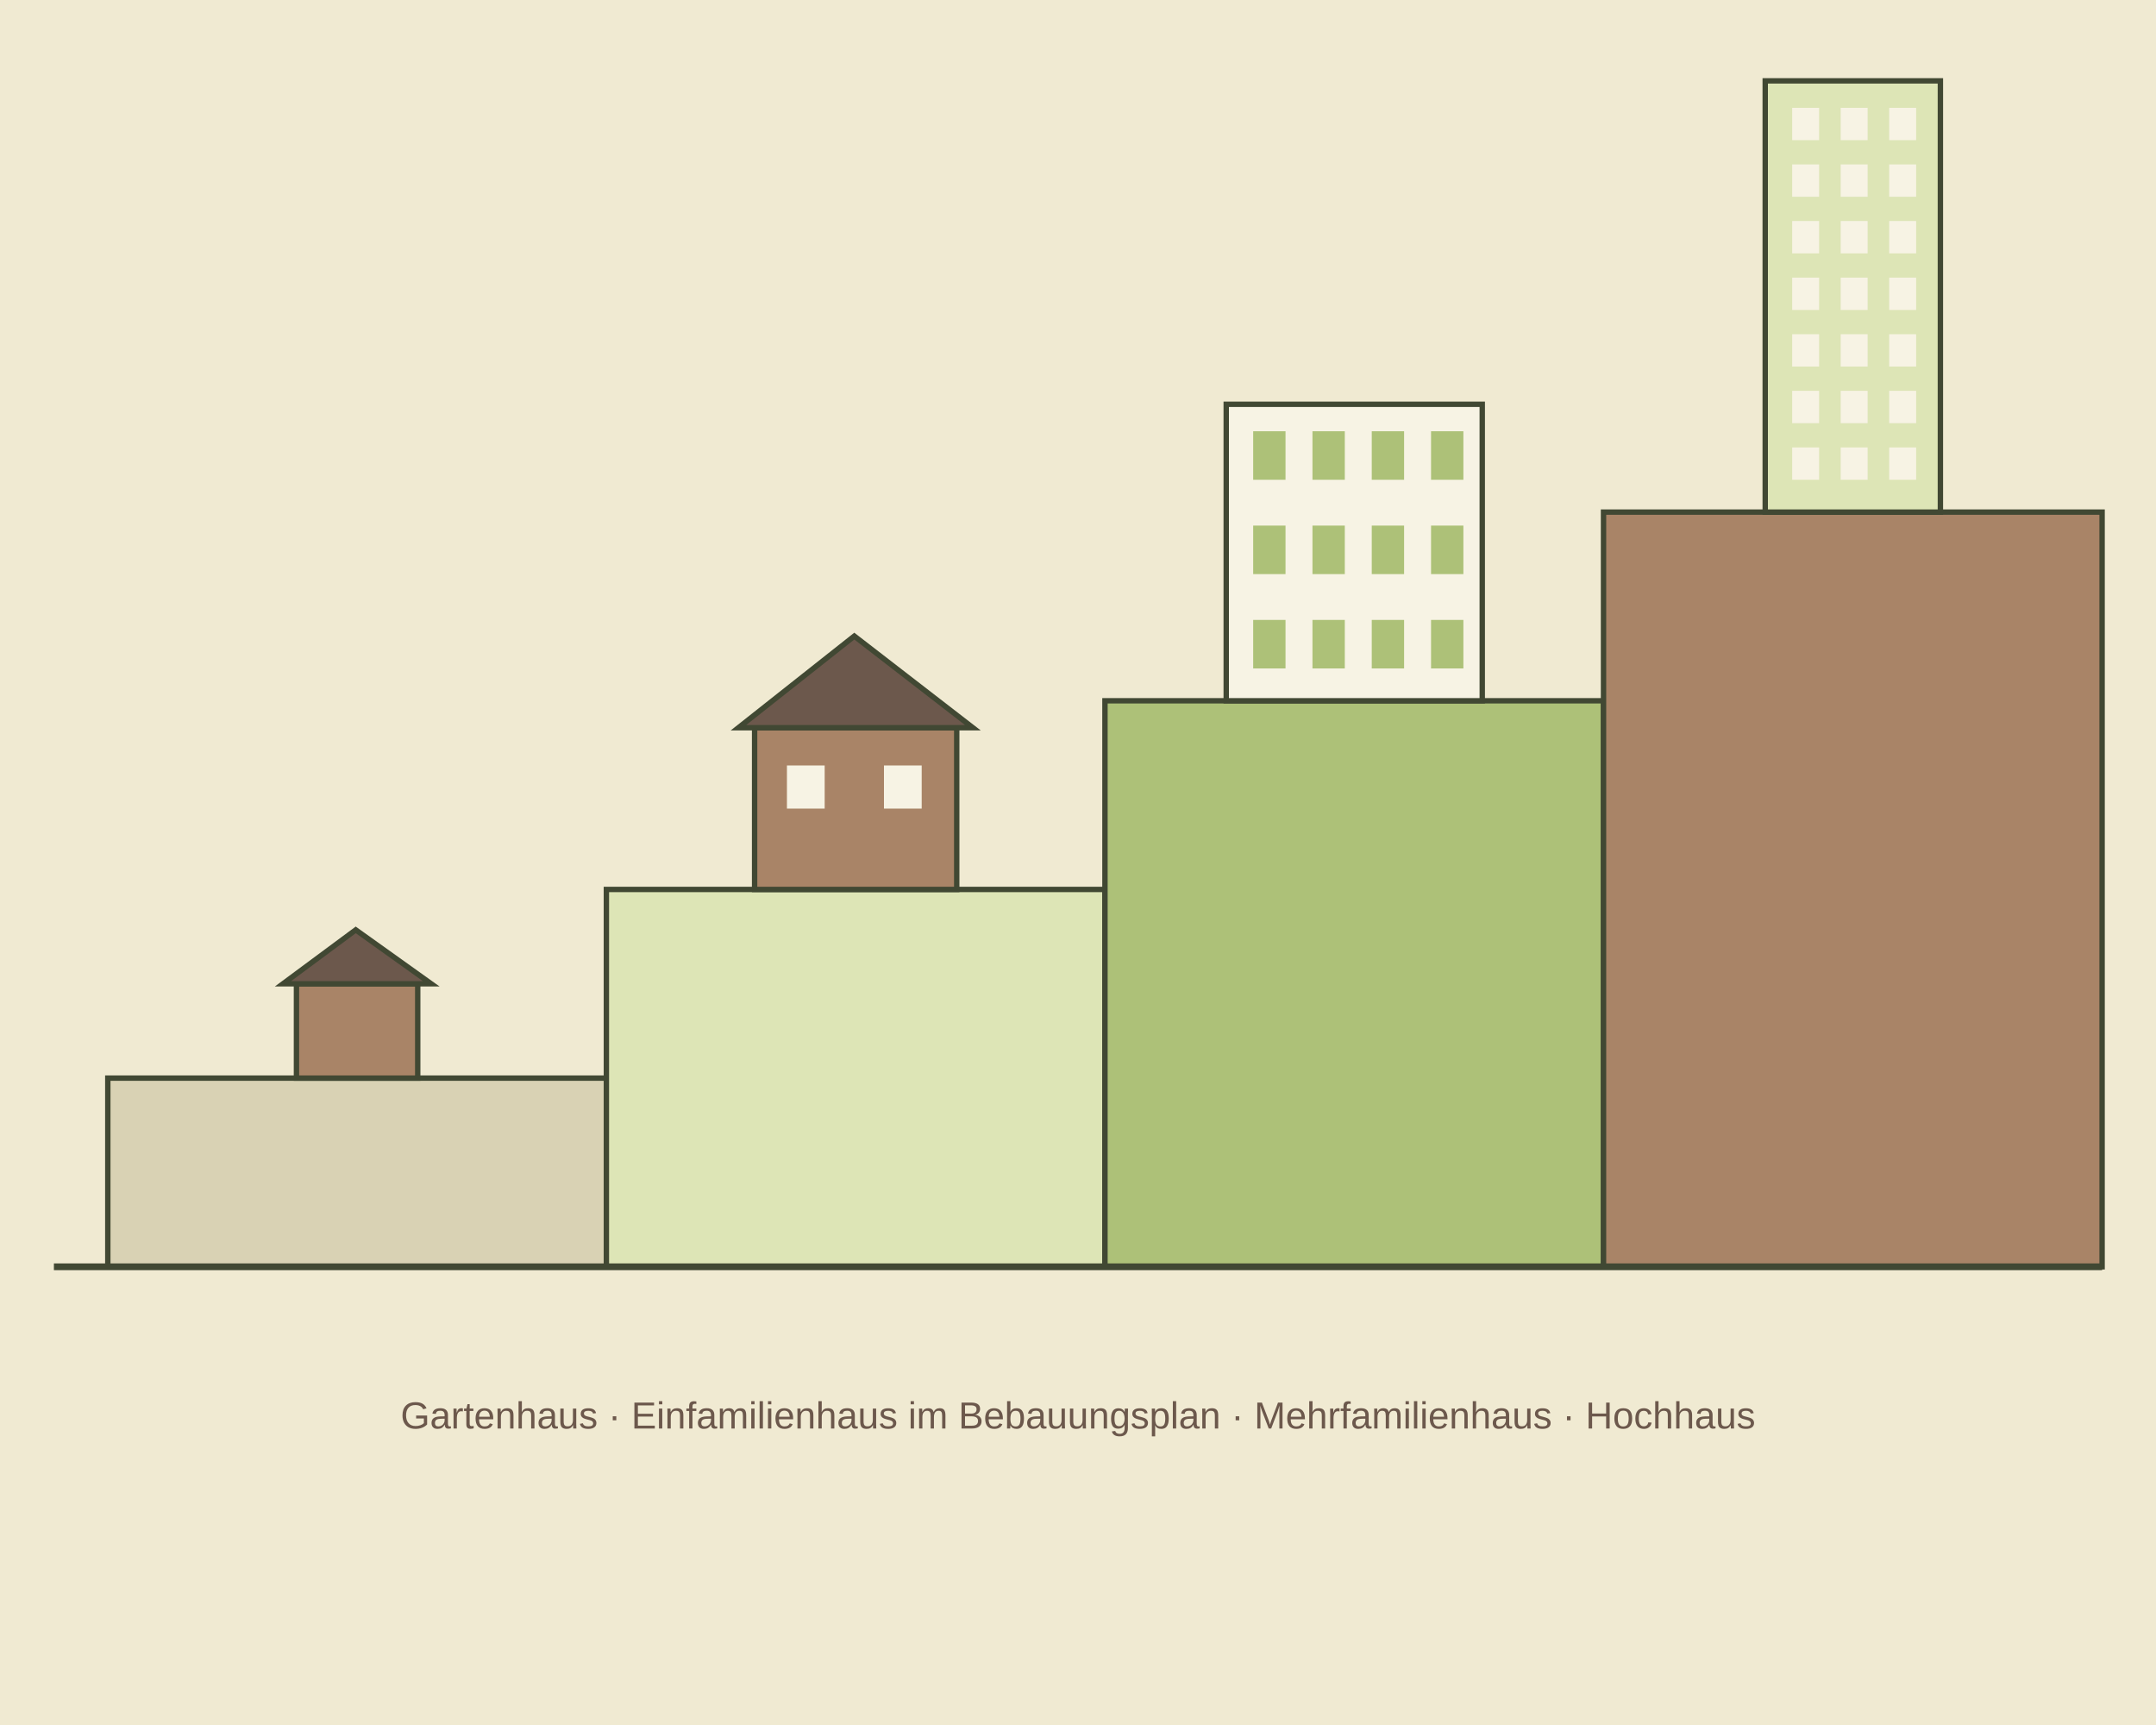
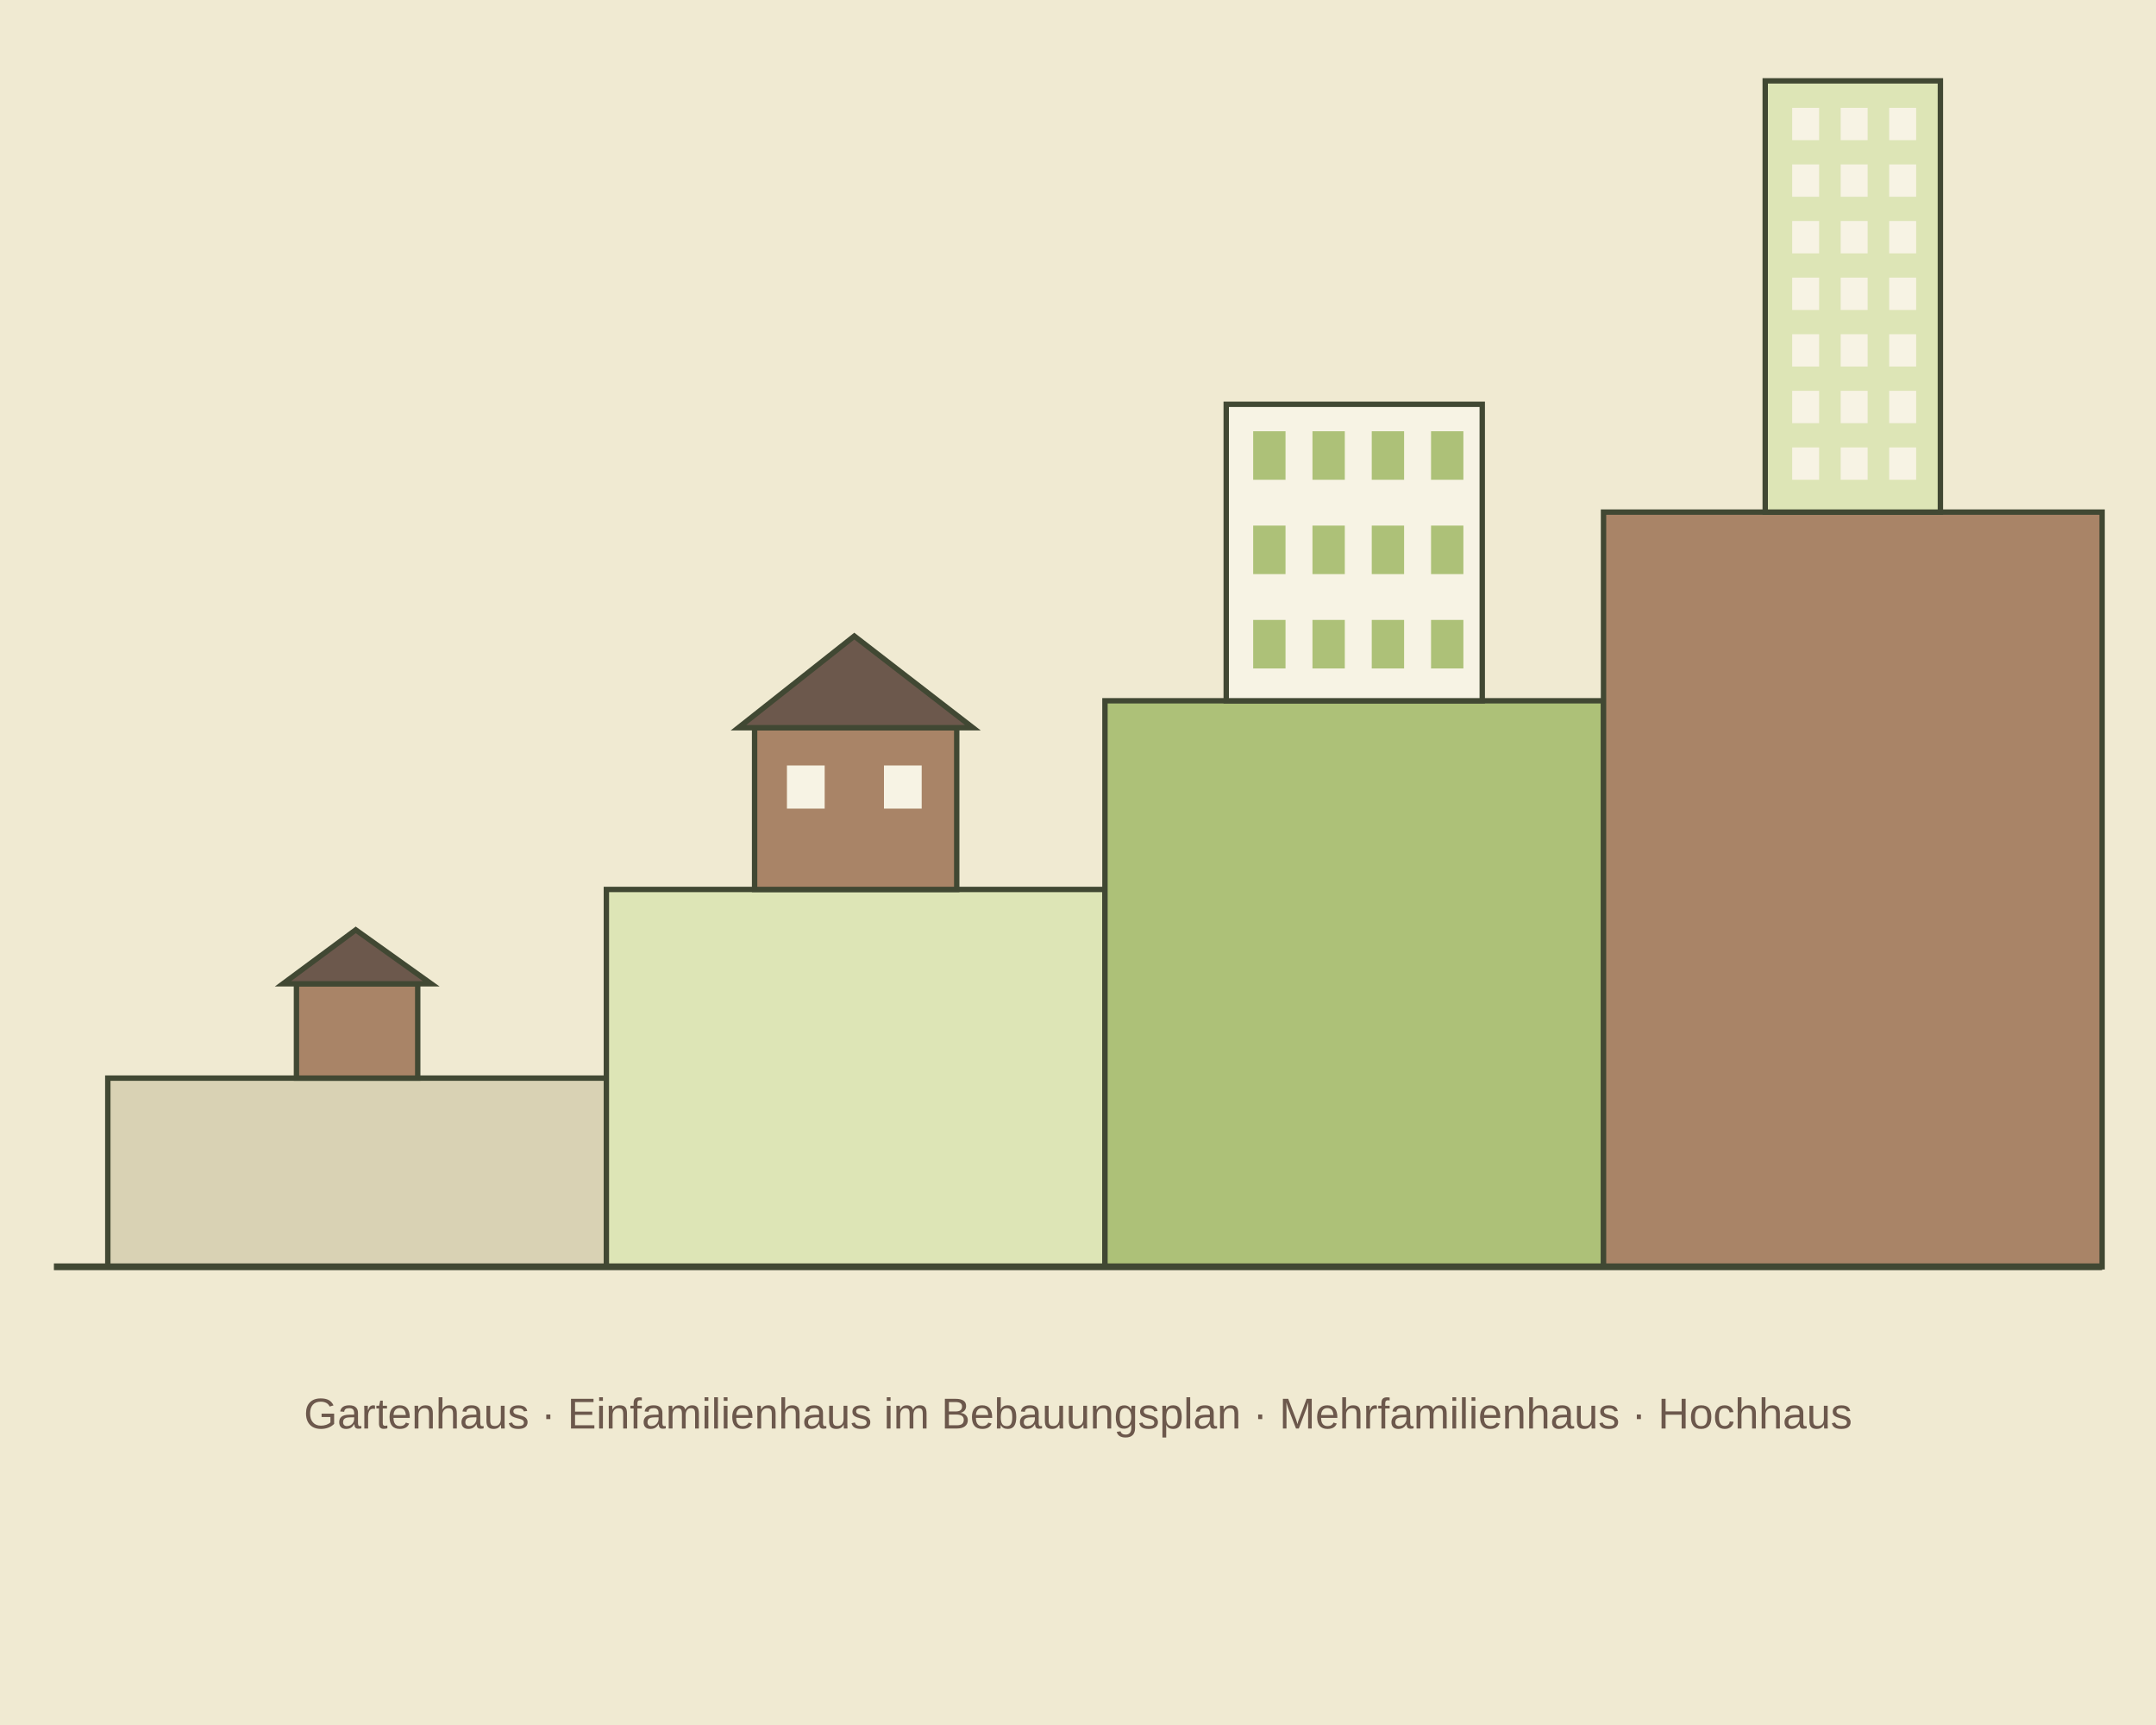
<svg xmlns="http://www.w3.org/2000/svg" viewBox="0 0 800 640" width="800" height="640" font-family="Arial, Helvetica, 'Liberation Sans', sans-serif">
  <rect x="0" y="0" width="800" height="640" fill="#f0ead2" />
  <defs>
    <marker id="spitze" markerWidth="12" markerHeight="12" refX="11" refY="6" orient="auto" markerUnits="userSpaceOnUse">
      <path d="M0,0 L12,6 L0,12 Z" fill="#414833" />
    </marker>
  </defs>
  <rect x="40" y="400" width="185" height="70" fill="#d9d2b4" stroke="#414833" stroke-width="2" />
  <rect x="225" y="330" width="185" height="140" fill="#dde5b6" stroke="#414833" stroke-width="2" />
  <rect x="410" y="260" width="185" height="210" fill="#adc178" stroke="#414833" stroke-width="2" />
  <rect x="595" y="190" width="185" height="280" fill="#a98467" stroke="#414833" stroke-width="2" />
  <rect x="110" y="365" width="45" height="35" fill="#a98467" stroke="#414833" stroke-width="2" />
  <polygon points="105,365 132,345 160,365" fill="#6c584c" stroke="#414833" stroke-width="2" />
  <rect x="280" y="270" width="75" height="60" fill="#a98467" stroke="#414833" stroke-width="2" />
  <polygon points="274,270 317,236 361,270" fill="#6c584c" stroke="#414833" stroke-width="2" />
  <rect x="292" y="284" width="14" height="16" fill="#f7f3e4" />
  <rect x="328" y="284" width="14" height="16" fill="#f7f3e4" />
  <rect x="455" y="150" width="95" height="110" fill="#f7f3e4" stroke="#414833" stroke-width="2" />
  <rect x="465" y="160" width="12" height="18" fill="#adc178" />
  <rect x="487" y="160" width="12" height="18" fill="#adc178" />
  <rect x="509" y="160" width="12" height="18" fill="#adc178" />
  <rect x="531" y="160" width="12" height="18" fill="#adc178" />
  <rect x="465" y="195" width="12" height="18" fill="#adc178" />
  <rect x="487" y="195" width="12" height="18" fill="#adc178" />
  <rect x="509" y="195" width="12" height="18" fill="#adc178" />
  <rect x="531" y="195" width="12" height="18" fill="#adc178" />
  <rect x="465" y="230" width="12" height="18" fill="#adc178" />
  <rect x="487" y="230" width="12" height="18" fill="#adc178" />
  <rect x="509" y="230" width="12" height="18" fill="#adc178" />
  <rect x="531" y="230" width="12" height="18" fill="#adc178" />
  <rect x="655" y="30" width="65" height="160" fill="#dde5b6" stroke="#414833" stroke-width="2" />
  <rect x="665" y="40" width="10" height="12" fill="#f7f3e4" />
  <rect x="683" y="40" width="10" height="12" fill="#f7f3e4" />
  <rect x="701" y="40" width="10" height="12" fill="#f7f3e4" />
  <rect x="665" y="61" width="10" height="12" fill="#f7f3e4" />
  <rect x="683" y="61" width="10" height="12" fill="#f7f3e4" />
  <rect x="701" y="61" width="10" height="12" fill="#f7f3e4" />
  <rect x="665" y="82" width="10" height="12" fill="#f7f3e4" />
  <rect x="683" y="82" width="10" height="12" fill="#f7f3e4" />
  <rect x="701" y="82" width="10" height="12" fill="#f7f3e4" />
  <rect x="665" y="103" width="10" height="12" fill="#f7f3e4" />
  <rect x="683" y="103" width="10" height="12" fill="#f7f3e4" />
  <rect x="701" y="103" width="10" height="12" fill="#f7f3e4" />
  <rect x="665" y="124" width="10" height="12" fill="#f7f3e4" />
  <rect x="683" y="124" width="10" height="12" fill="#f7f3e4" />
  <rect x="701" y="124" width="10" height="12" fill="#f7f3e4" />
  <rect x="665" y="145" width="10" height="12" fill="#f7f3e4" />
  <rect x="683" y="145" width="10" height="12" fill="#f7f3e4" />
  <rect x="701" y="145" width="10" height="12" fill="#f7f3e4" />
  <rect x="665" y="166" width="10" height="12" fill="#f7f3e4" />
  <rect x="683" y="166" width="10" height="12" fill="#f7f3e4" />
  <rect x="701" y="166" width="10" height="12" fill="#f7f3e4" />
  <line x1="20" y1="470" x2="780" y2="470" stroke="#414833" stroke-width="2.5" />
-   <text x="400" y="530" font-size="14" text-anchor="middle" font-weight="normal" fill="#6c584c">Gartenhaus · Einfamilienhaus im Bebauungsplan · Mehrfamilienhaus · Hochhaus</text>
+   <text x="400" y="530" font-size="16" text-anchor="middle" font-weight="normal" fill="#6c584c">Gartenhaus · Einfamilienhaus im Bebauungsplan · Mehrfamilienhaus · Hochhaus</text>
</svg>
